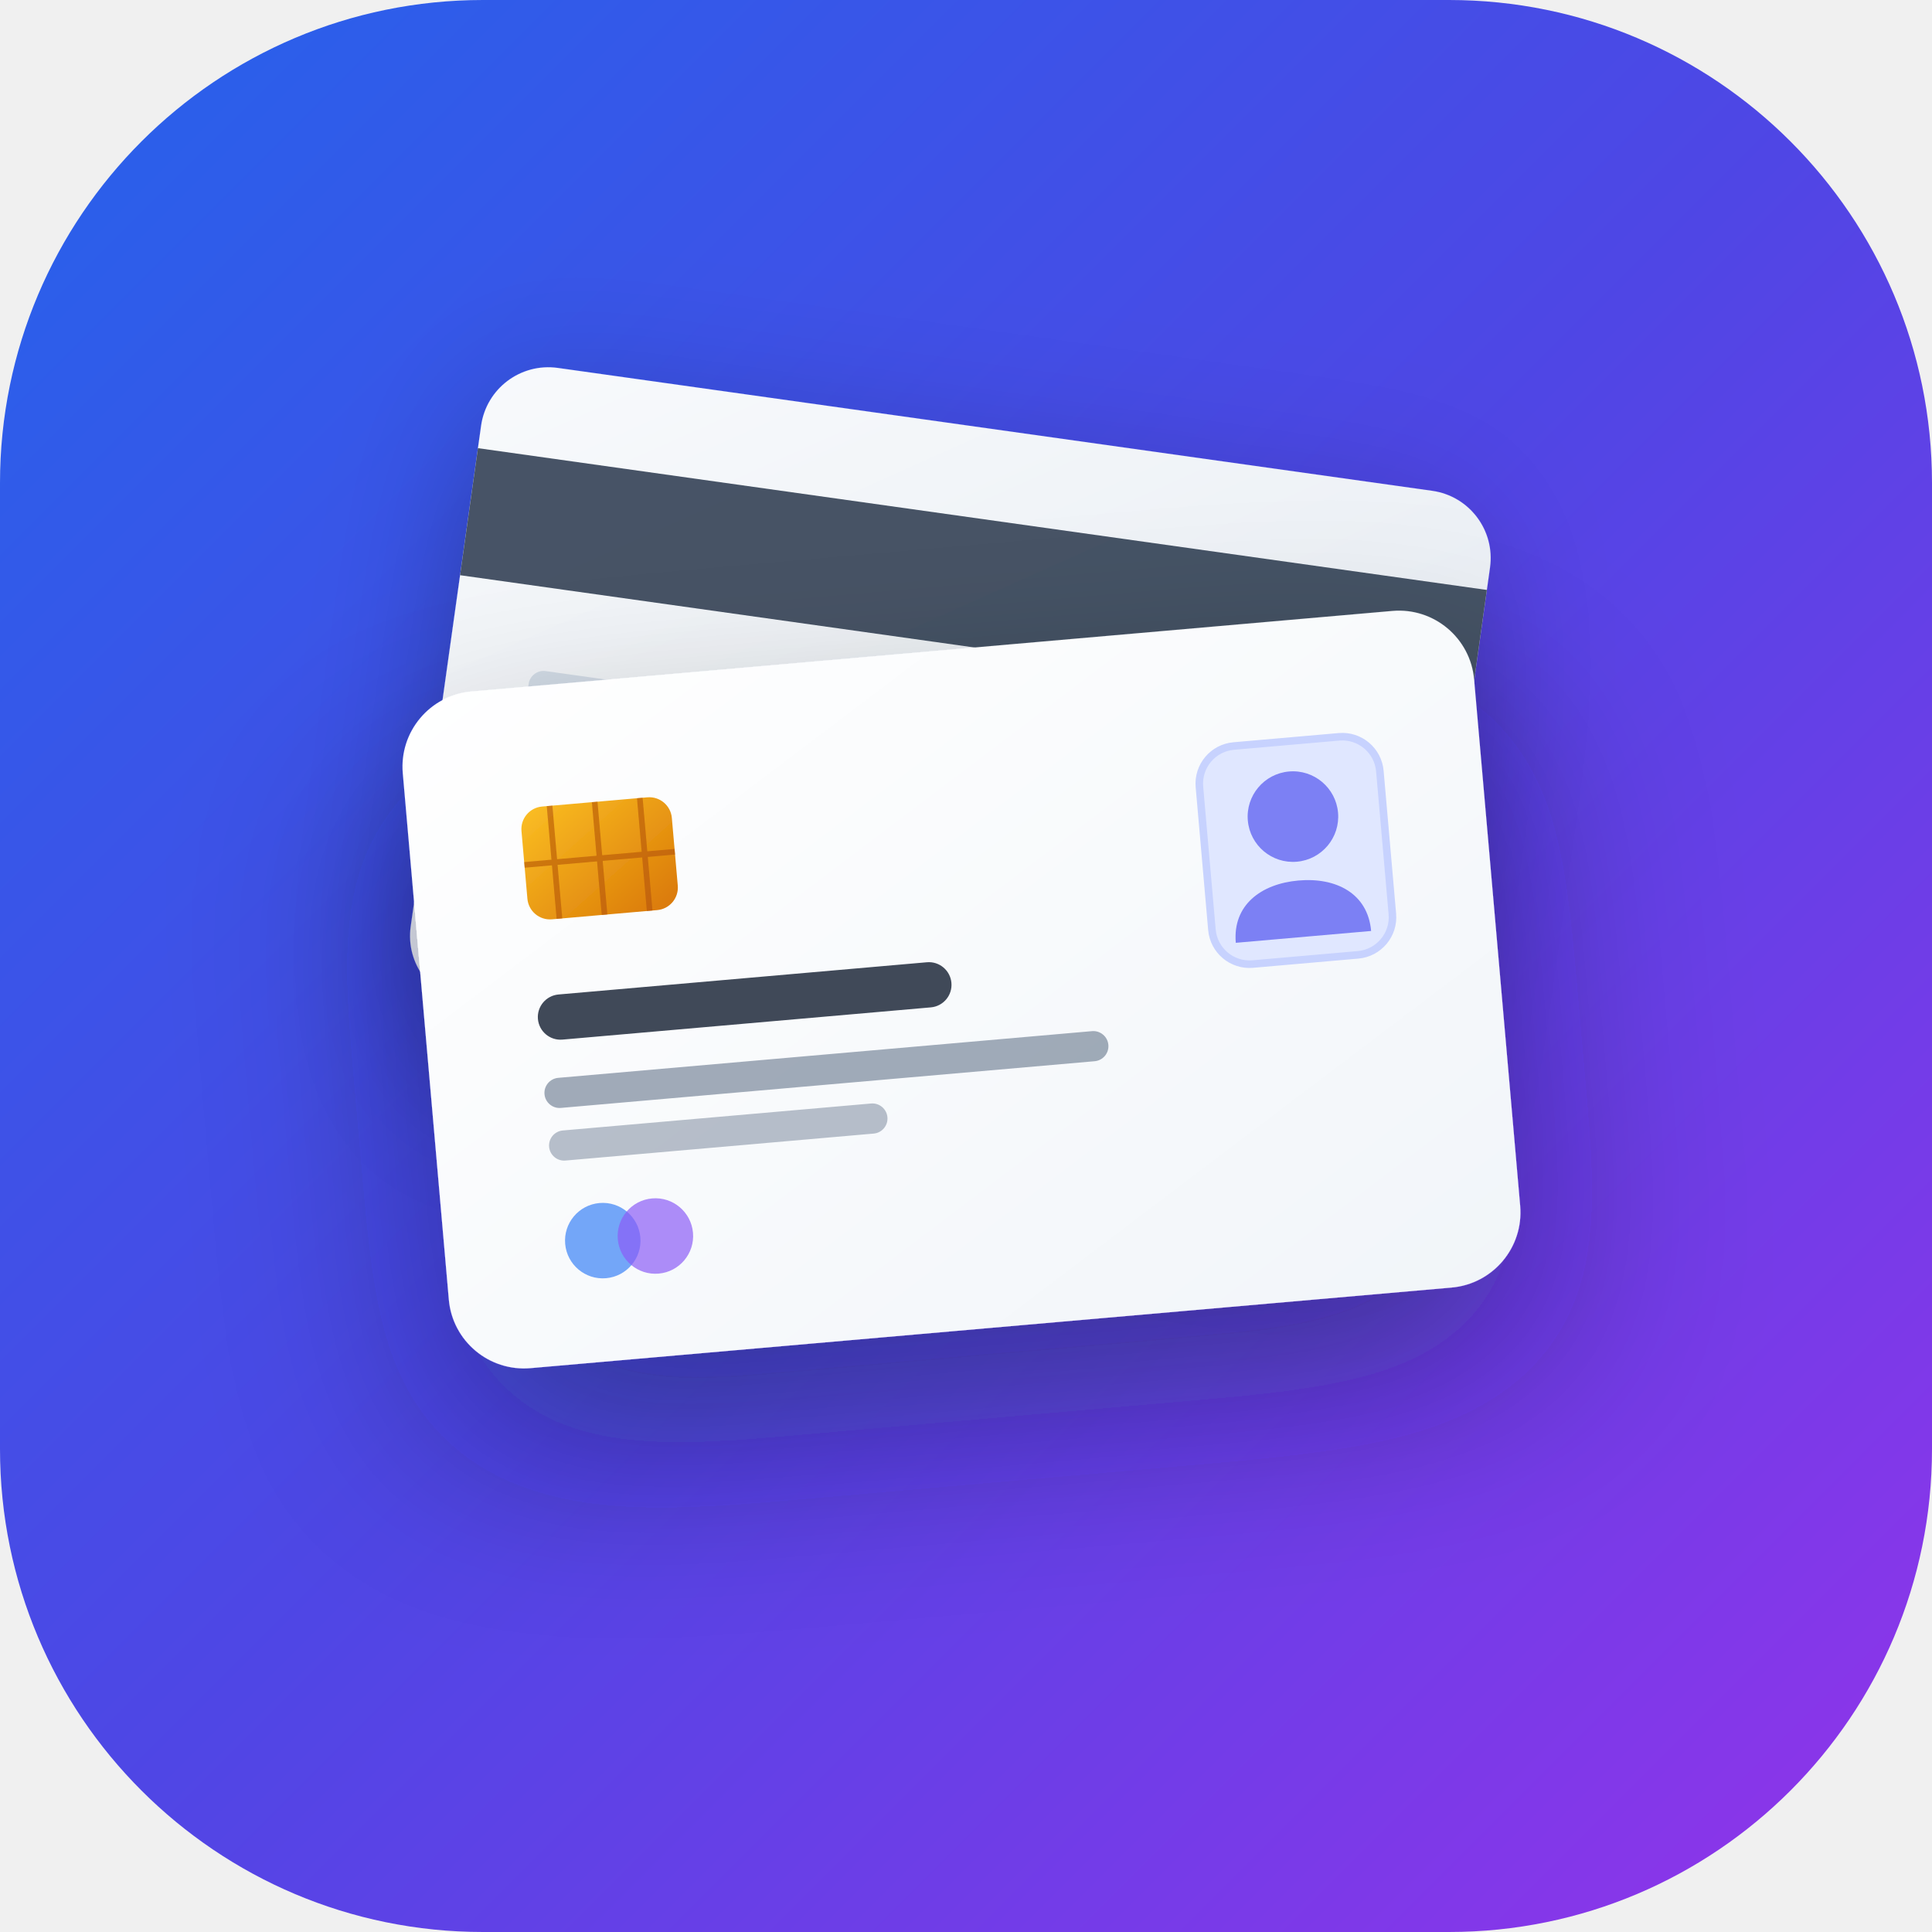
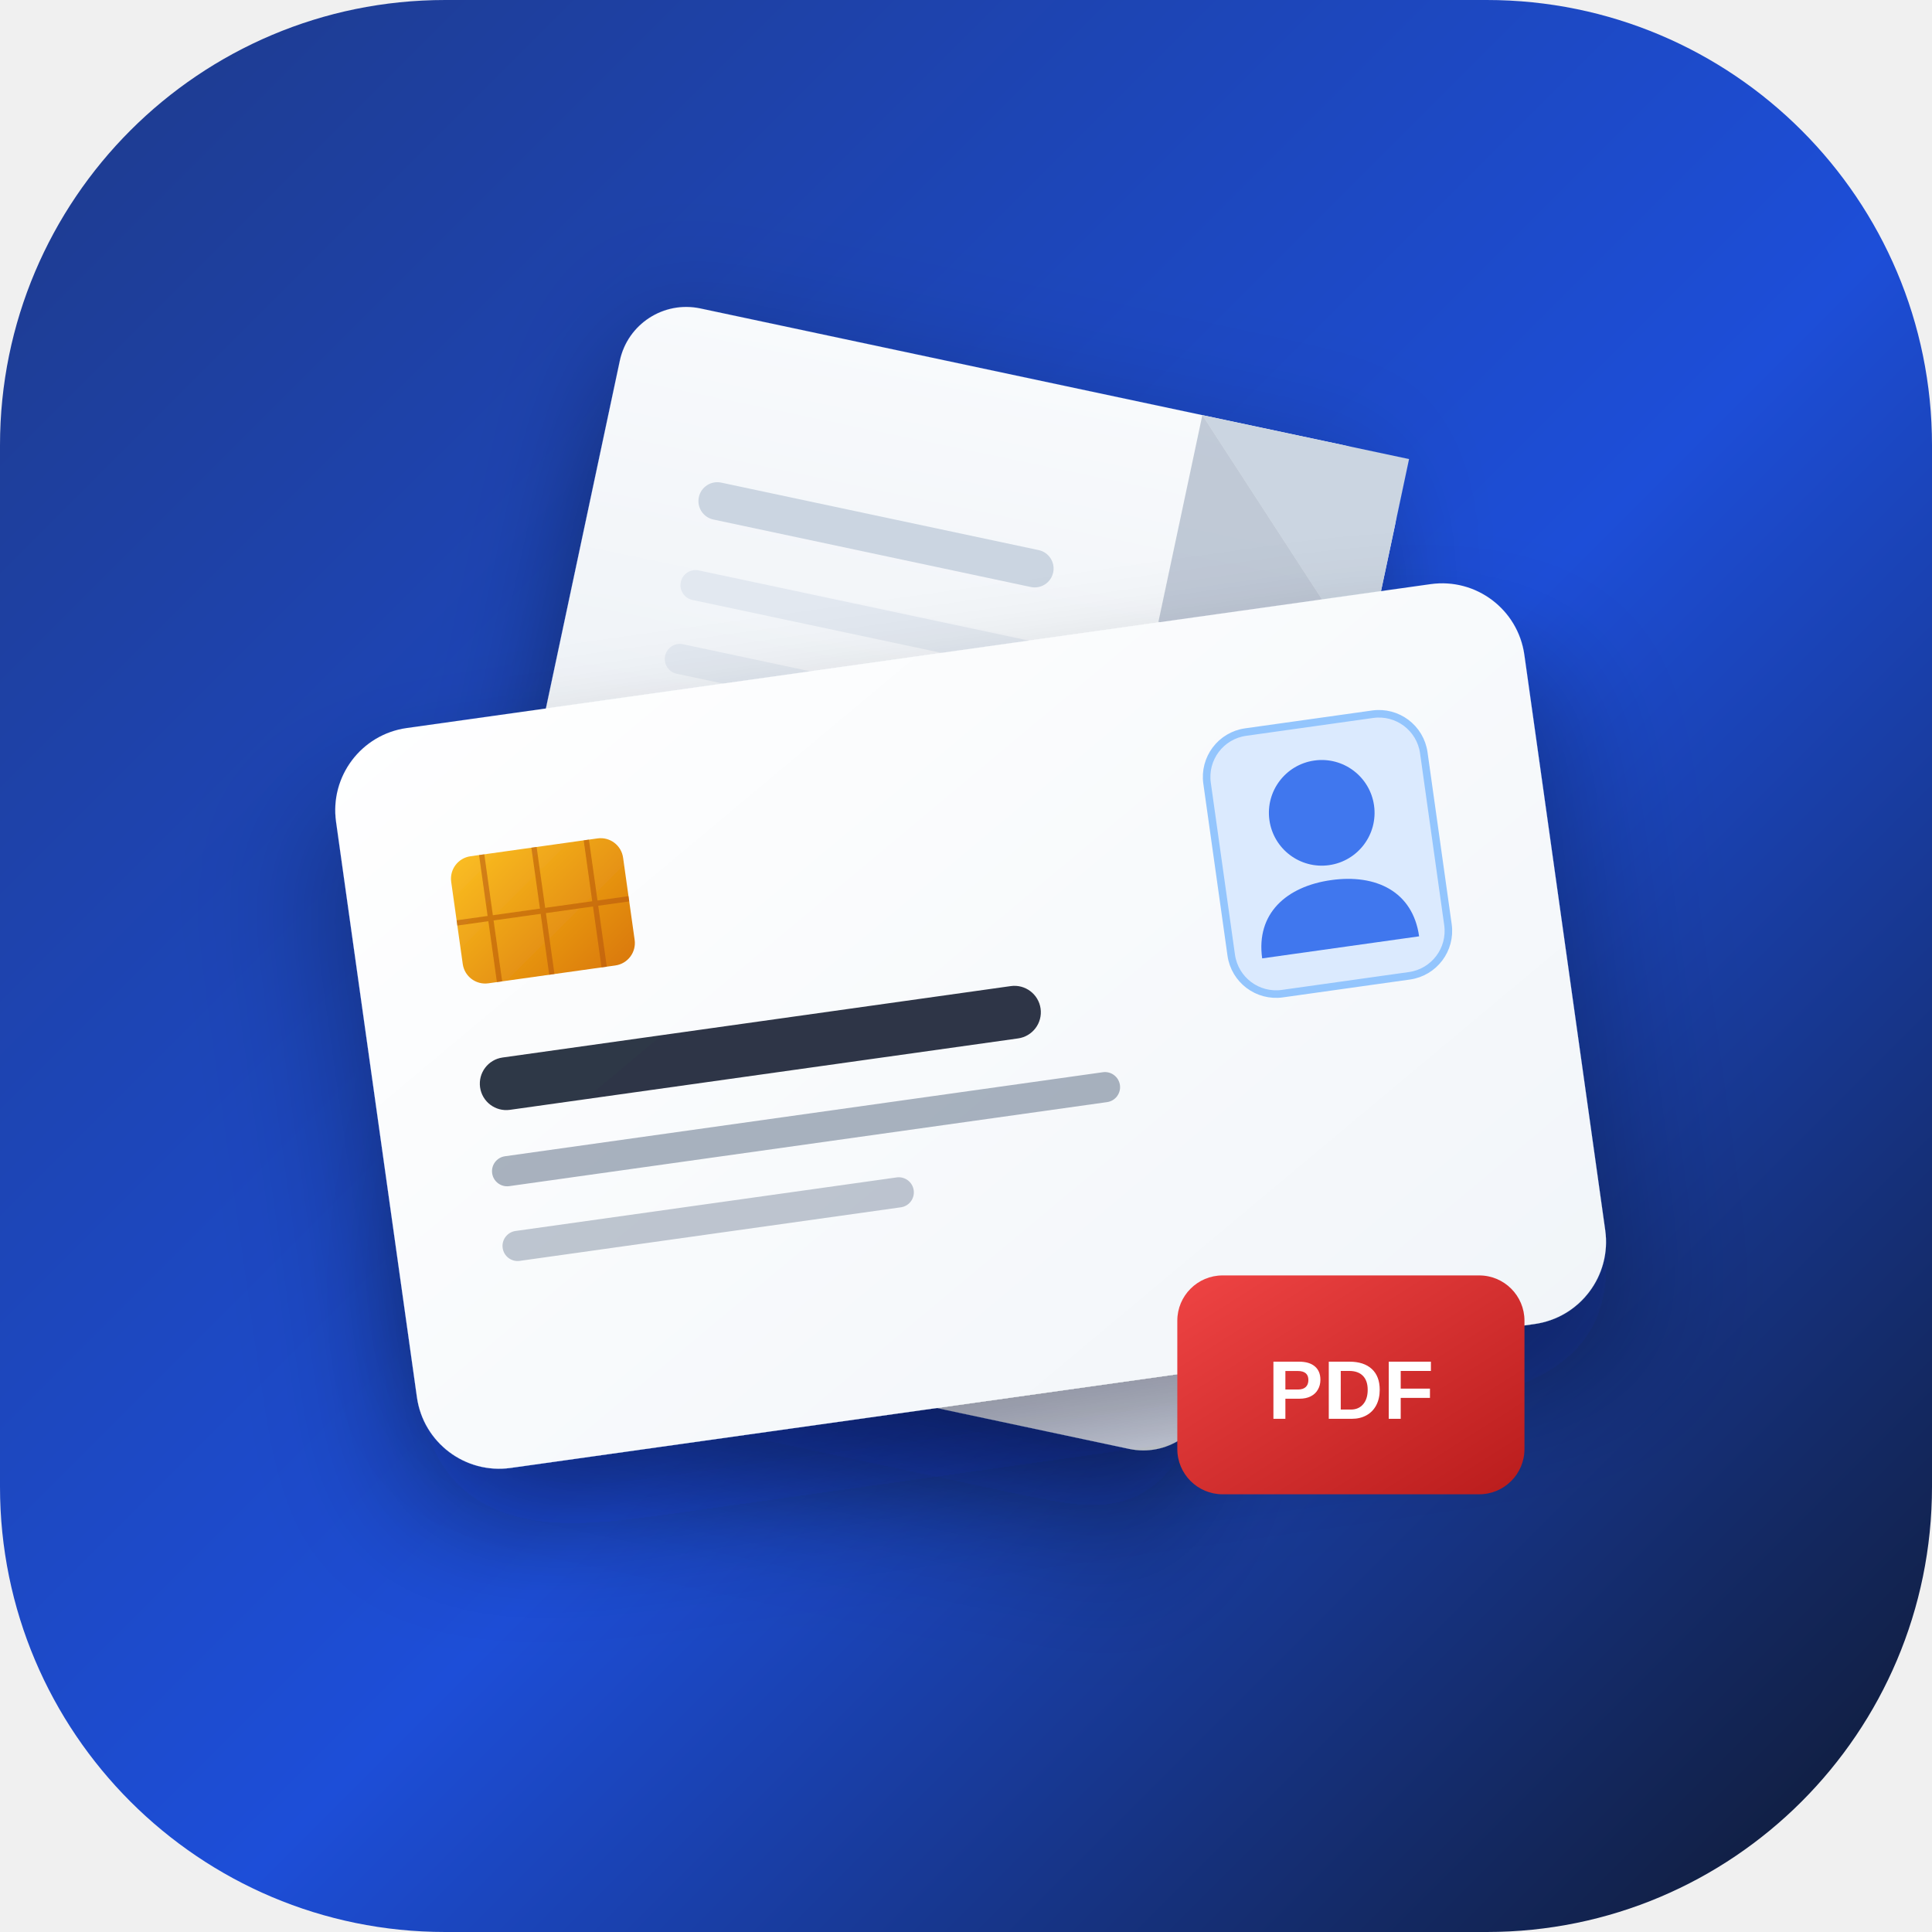
<svg xmlns="http://www.w3.org/2000/svg" viewBox="0 0 512 512" fill="none">
  <defs>
-     <linearGradient id="bgGrad" x1="0%" y1="0%" x2="100%" y2="100%">
-       <stop offset="0%" stop-color="#2563eb" />
-       <stop offset="50%" stop-color="#4f46e5" />
-       <stop offset="100%" stop-color="#9333ea" />
+     <linearGradient id="bg" x1="0%" y1="0%" x2="100%" y2="100%">
+       <stop offset="0%" stop-color="#1e3a8a" />
+       <stop offset="55%" stop-color="#1d4ed8" />
+       <stop offset="100%" stop-color="#0f172a" />
    </linearGradient>
-     <linearGradient id="backCardGrad" x1="0%" y1="0%" x2="100%" y2="100%">
+     <linearGradient id="sheet" x1="0%" y1="0%" x2="0%" y2="100%">
      <stop offset="0%" stop-color="#f8fafc" />
      <stop offset="100%" stop-color="#e2e8f0" />
    </linearGradient>
-     <linearGradient id="frontCardGrad" x1="0%" y1="0%" x2="100%" y2="100%">
+     <linearGradient id="card" x1="0%" y1="0%" x2="100%" y2="100%">
      <stop offset="0%" stop-color="#ffffff" />
      <stop offset="100%" stop-color="#f1f5f9" />
    </linearGradient>
-     <linearGradient id="chipGrad" x1="0%" y1="0%" x2="100%" y2="100%">
+     <linearGradient id="chip" x1="0%" y1="0%" x2="100%" y2="100%">
      <stop offset="0%" stop-color="#fbbf24" />
      <stop offset="100%" stop-color="#d97706" />
    </linearGradient>
-     <filter id="cardShadow" x="-20%" y="-20%" width="140%" height="140%">
-       <feDropShadow dx="0" dy="16" stdDeviation="20" flood-color="#0f172a" flood-opacity="0.3" />
-     </filter>
-     <filter id="frontShadow" x="-20%" y="-20%" width="140%" height="140%">
-       <feDropShadow dx="0" dy="24" stdDeviation="28" flood-color="#0f172a" flood-opacity="0.38" />
+     <linearGradient id="pdf" x1="0%" y1="0%" x2="100%" y2="100%">
+       <stop offset="0%" stop-color="#ef4444" />
+       <stop offset="100%" stop-color="#b91c1c" />
+     </linearGradient>
+     <filter id="shadow" x="-20%" y="-20%" width="140%" height="140%">
+       <feDropShadow dx="0" dy="18" stdDeviation="18" flood-color="#020617" flood-opacity="0.38" />
    </filter>
  </defs>
-   <rect width="512" height="512" rx="128" fill="url(#bgGrad)" />
-   <g filter="url(#cardShadow)" transform="translate(130, 95) rotate(8)">
-     <rect width="270" height="170" rx="18" fill="url(#backCardGrad)" />
-     <rect x="0" y="24" width="270" height="34" fill="#334155" opacity="0.9" />
-     <rect x="22" y="80" width="130" height="22" rx="4" fill="#cbd5e1" opacity="0.8" />
-     <rect x="165" y="84" width="45" height="14" rx="3" fill="#94a3b8" opacity="0.6" />
-     <rect x="22" y="120" width="180" height="8" rx="4" fill="#94a3b8" opacity="0.5" />
-     <rect x="22" y="136" width="120" height="8" rx="4" fill="#94a3b8" opacity="0.4" />
+   <rect width="512" height="512" rx="118" fill="url(#bg)" />
+   <g filter="url(#shadow)" transform="translate(168 78) rotate(12)">
+     <rect width="210" height="272" rx="18" fill="url(#sheet)" />
+     <polygon points="154,0 210,0 210,56" fill="#cbd5e1" />
+     <polygon points="154,0 154,56 210,56" fill="#94a3b8" opacity="0.55" />
+     <rect x="28" y="44" width="96" height="10" rx="5" fill="#cbd5e1" />
+     <rect x="28" y="68" width="140" height="8" rx="4" fill="#e2e8f0" />
+     <rect x="28" y="88" width="128" height="8" rx="4" fill="#e2e8f0" />
+     <rect x="28" y="108" width="112" height="8" rx="4" fill="#e2e8f0" />
+     <rect x="28" y="148" width="140" height="8" rx="4" fill="#e2e8f0" />
+     <rect x="28" y="168" width="124" height="8" rx="4" fill="#e2e8f0" />
  </g>
-   <g filter="url(#frontShadow)" transform="translate(105, 185) rotate(-5)">
-     <rect width="285" height="180" rx="20" fill="url(#frontCardGrad)" />
-     <rect x="30" y="32" width="40" height="30" rx="6" fill="url(#chipGrad)" />
-     <path d="M30 47h40M50 32v30M38 32v30M62 32v30" stroke="#b45309" stroke-width="1.5" opacity="0.6" />
-     <rect x="210" y="32" width="48" height="58" rx="10" fill="#e0e7ff" stroke="#c7d2fe" stroke-width="2" />
-     <circle cx="234" cy="52" r="12" fill="#6366f1" opacity="0.8" />
-     <path d="M216 84c0-10 8-15 18-15s18 5 18 15" fill="#6366f1" opacity="0.8" />
-     <rect x="30" y="82" width="110" height="12" rx="6" fill="#1e293b" opacity="0.85" />
-     <rect x="30" y="104" width="150" height="8" rx="4" fill="#64748b" opacity="0.6" />
-     <rect x="30" y="118" width="90" height="8" rx="4" fill="#64748b" opacity="0.45" />
-     <circle cx="42" cy="148" r="10" fill="#3b82f6" opacity="0.7" />
-     <circle cx="56" cy="148" r="10" fill="#8b5cf6" opacity="0.7" />
+   <g filter="url(#shadow)" transform="translate(86 196) rotate(-8)">
+     <rect width="318" height="198" rx="22" fill="url(#card)" />
+     <rect x="28" y="36" width="46" height="34" rx="6" fill="url(#chip)" />
+     <path d="M28 53h46M51 36v34M37 36v34M65 36v34" stroke="#b45309" stroke-width="1.4" opacity="0.55" />
+     <rect x="230" y="32" width="58" height="70" rx="12" fill="#dbeafe" stroke="#93c5fd" stroke-width="2" />
+     <circle cx="259" cy="56" r="14" fill="#2563eb" opacity="0.85" />
+     <path d="M238 92c0-12 9-18 21-18s21 6 21 18" fill="#2563eb" opacity="0.85" />
+     <rect x="28" y="90" width="150" height="14" rx="7" fill="#0f172a" opacity="0.86" />
+     <rect x="28" y="116" width="168" height="8" rx="4" fill="#64748b" opacity="0.55" />
+     <rect x="28" y="136" width="110" height="8" rx="4" fill="#64748b" opacity="0.4" />
+   </g>
+   <g transform="translate(312 338)">
+     <rect width="92" height="58" rx="12" fill="url(#pdf)" />
+     <text x="46" y="38" text-anchor="middle" font-family="Arial Black, Arial, sans-serif" font-size="22" font-weight="800" fill="#fff">PDF</text>
  </g>
</svg>
